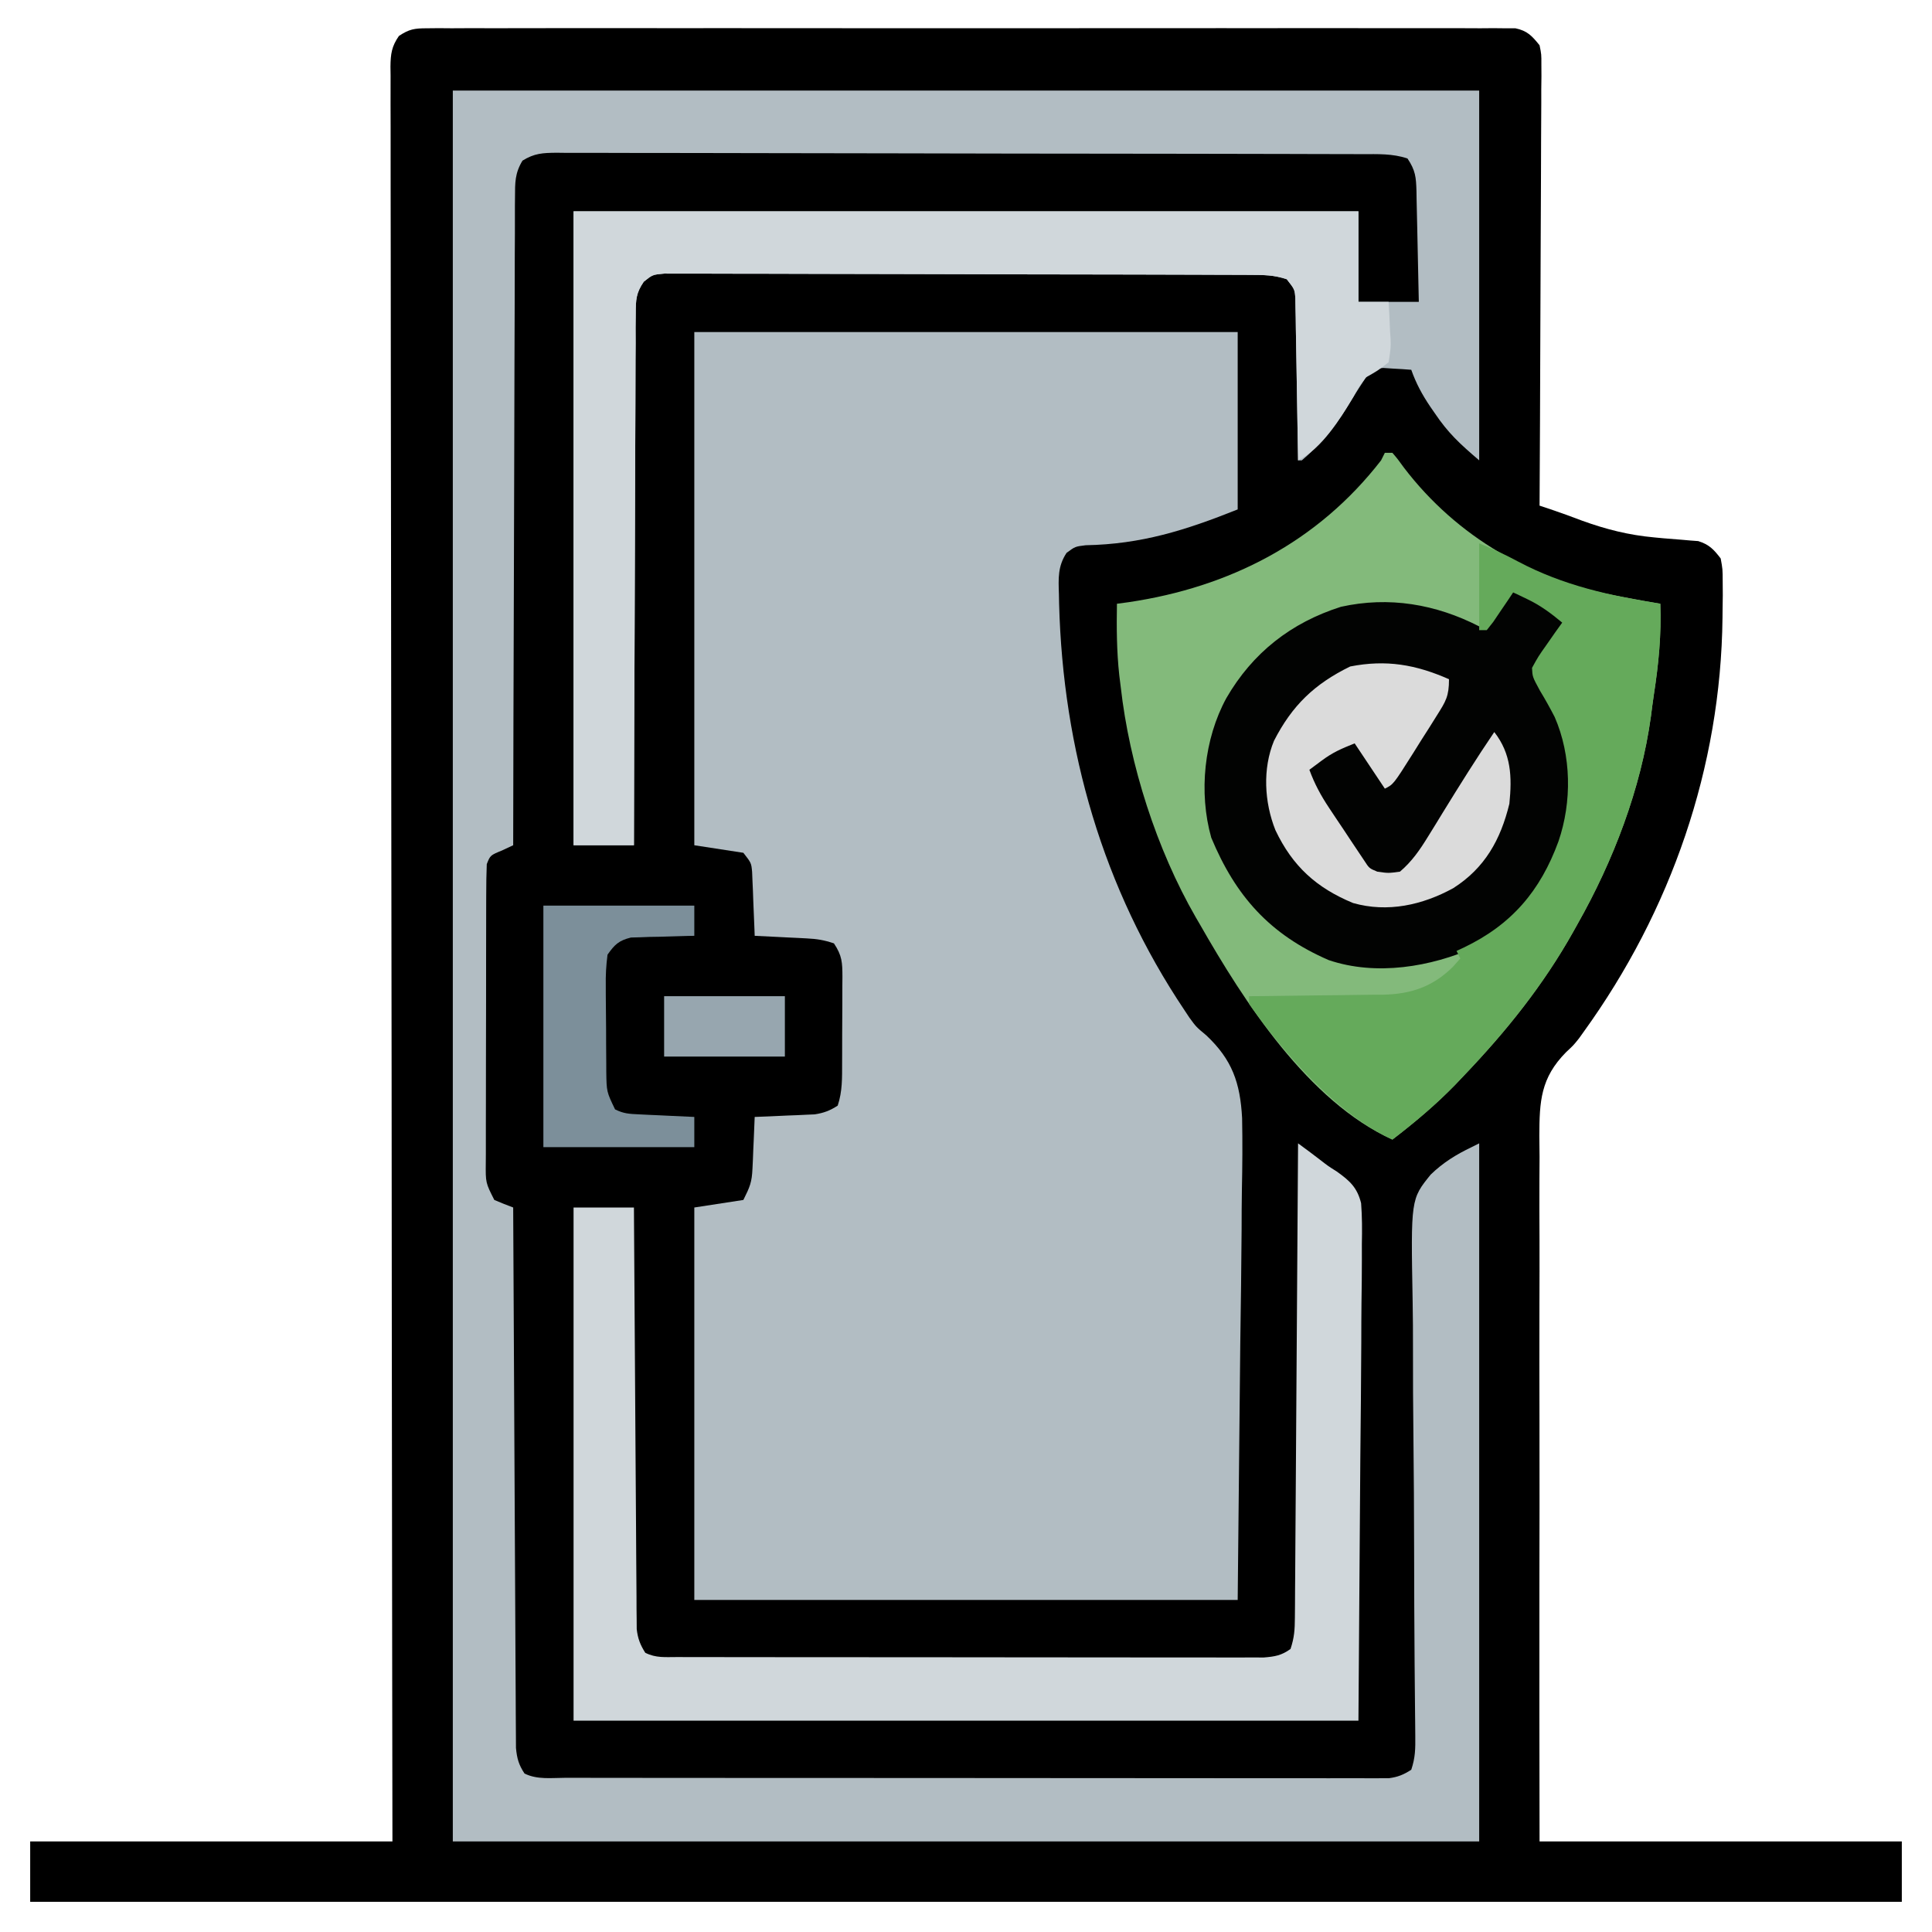
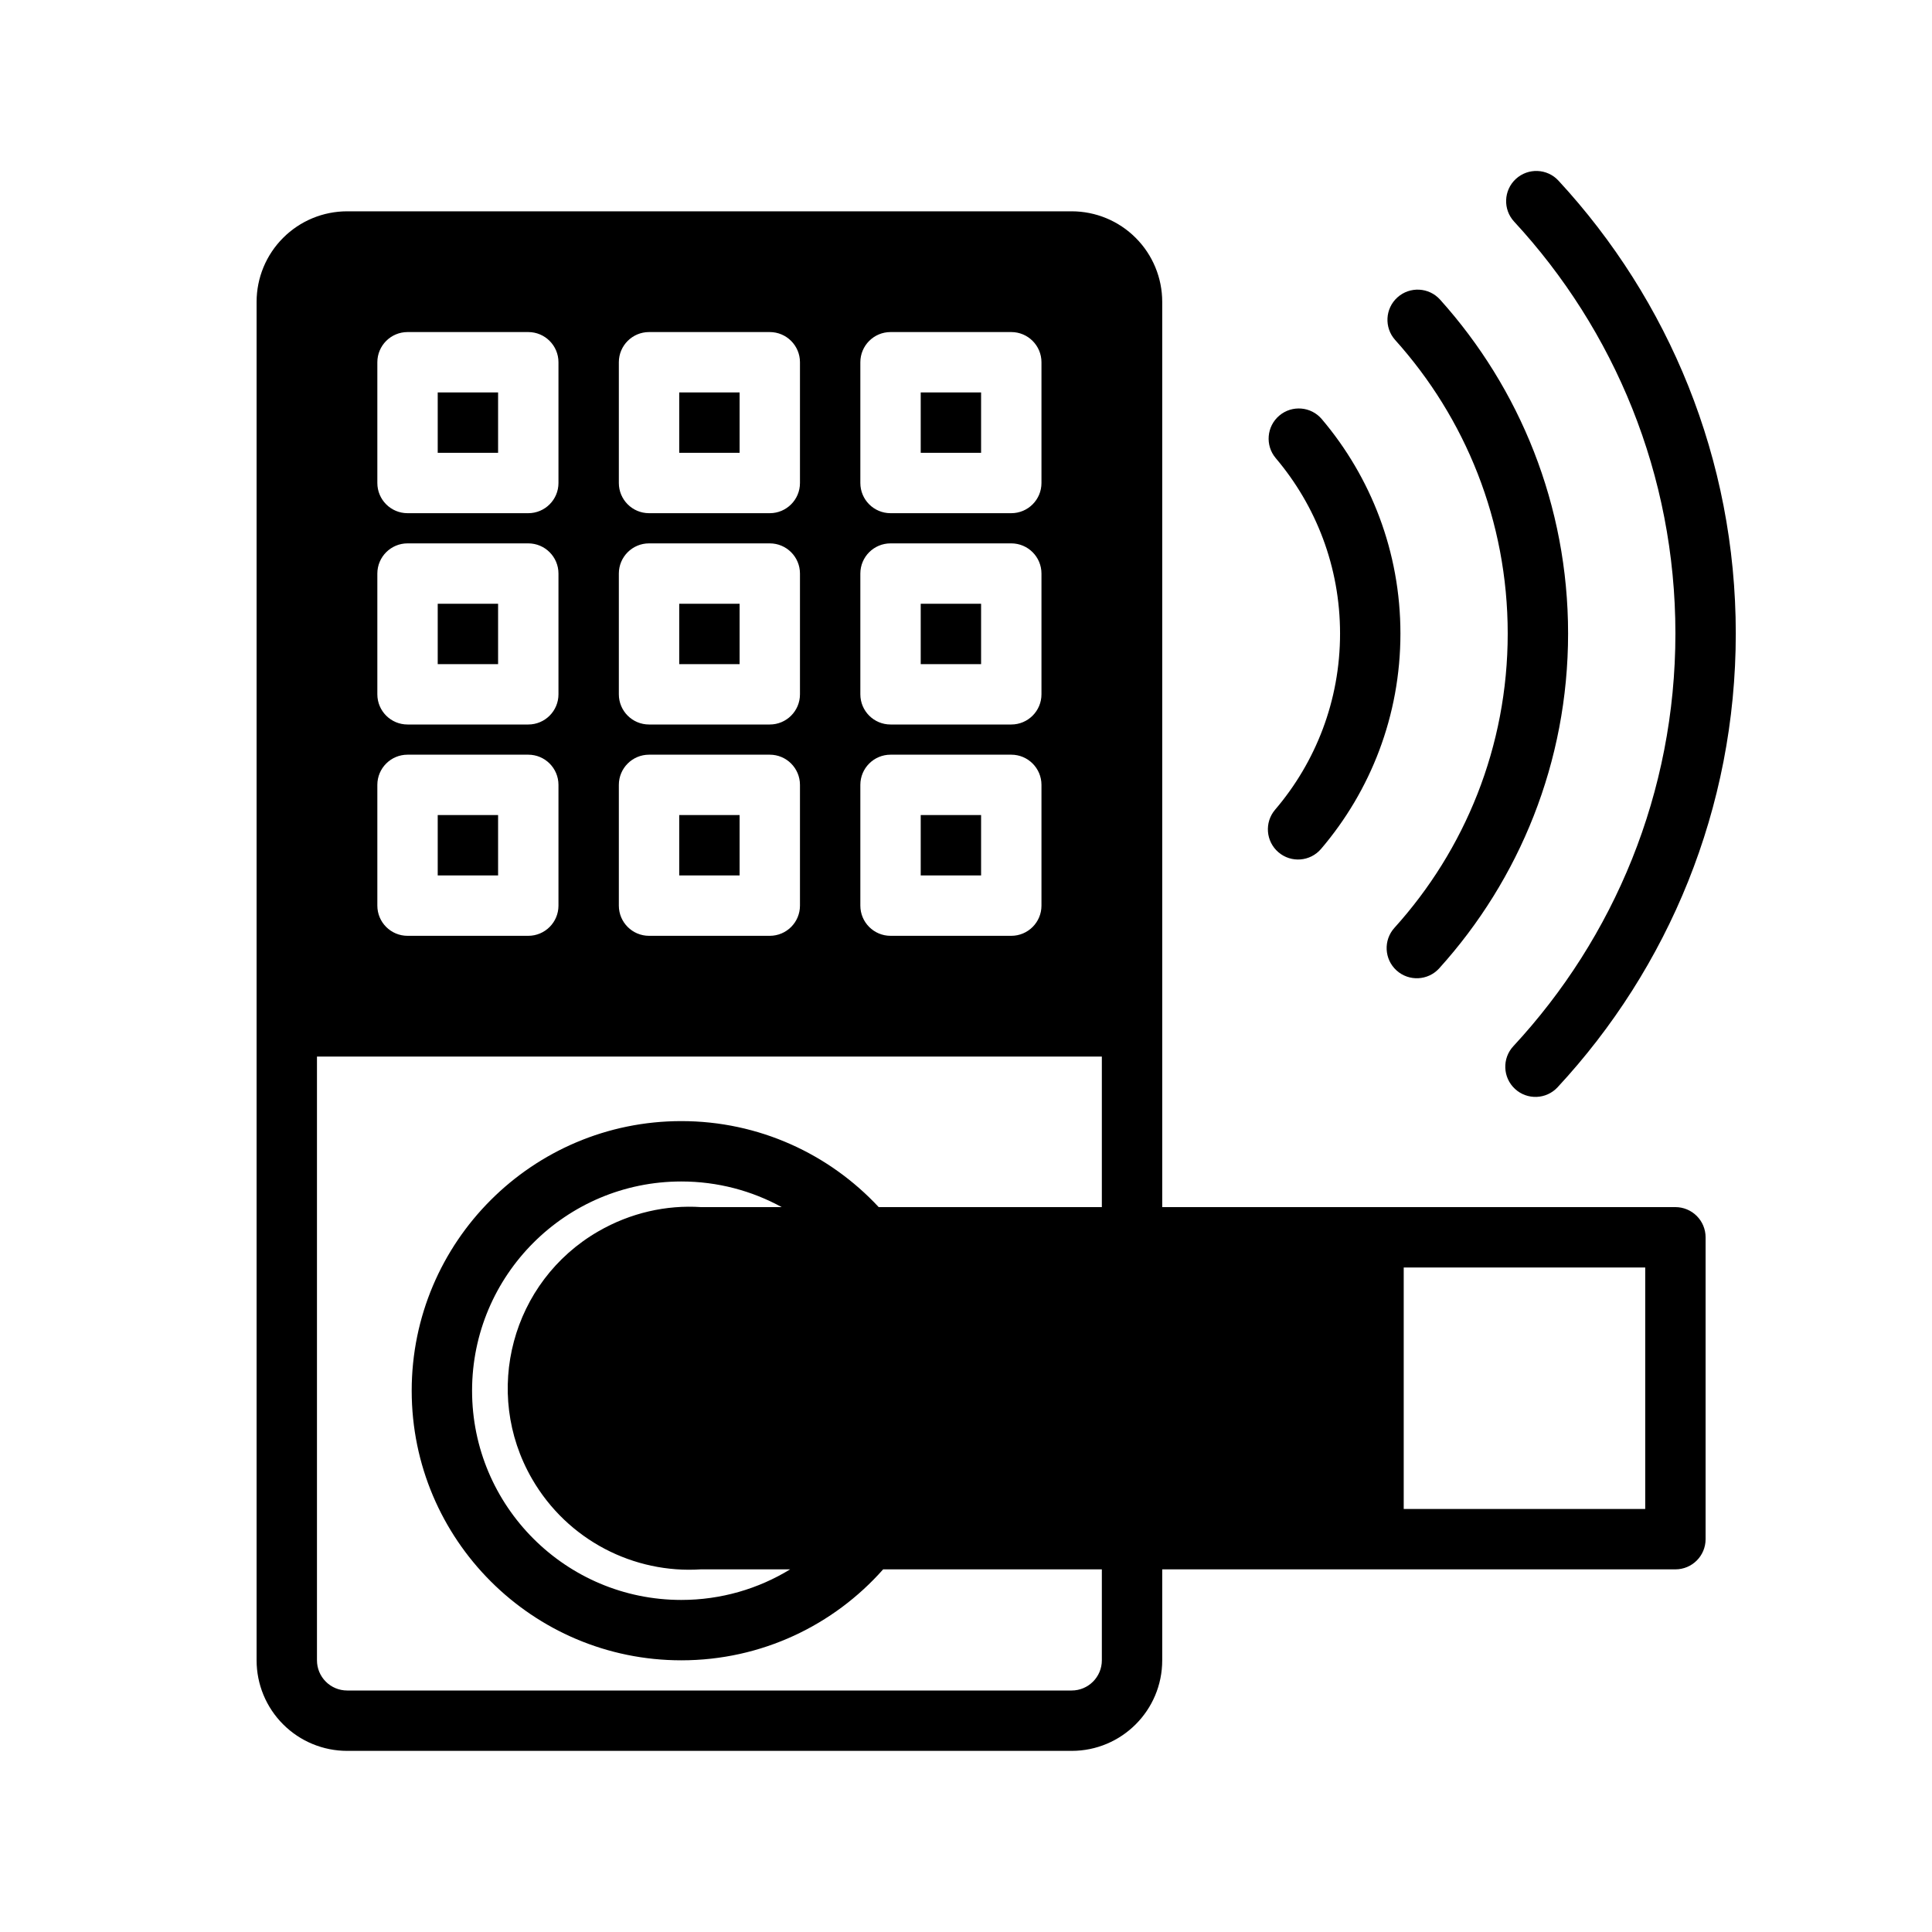
- <svg xmlns="http://www.w3.org/2000/svg" version="1.1" width="512" height="512">
-   <path d="M0 0 C1.555 -0.016 1.555 -0.016 3.141 -0.032 C4.278 -0.023 5.416 -0.014 6.588 -0.005 C8.402 -0.014 8.402 -0.014 10.252 -0.023 C13.611 -0.037 16.968 -0.032 20.327 -0.02 C23.948 -0.01 27.569 -0.024 31.19 -0.035 C38.284 -0.053 45.378 -0.049 52.472 -0.038 C58.237 -0.029 64.001 -0.028 69.766 -0.032 C70.996 -0.033 70.996 -0.033 72.25 -0.034 C73.915 -0.035 75.581 -0.036 77.246 -0.038 C92.869 -0.049 108.492 -0.036 124.116 -0.014 C137.527 0.003 150.938 0 164.349 -0.018 C179.916 -0.04 195.482 -0.048 211.049 -0.036 C212.708 -0.034 214.367 -0.033 216.027 -0.032 C216.843 -0.031 217.659 -0.031 218.501 -0.03 C224.26 -0.027 230.019 -0.032 235.778 -0.042 C242.794 -0.053 249.81 -0.05 256.827 -0.029 C260.408 -0.018 263.989 -0.014 267.57 -0.027 C271.449 -0.041 275.326 -0.025 279.205 -0.005 C280.911 -0.018 280.911 -0.018 282.651 -0.032 C283.688 -0.021 284.724 -0.011 285.792 0 C286.688 0.001 287.583 0.001 288.506 0.002 C291.677 0.667 292.887 2.017 294.896 4.503 C295.388 6.901 295.388 6.901 295.377 9.616 C295.386 11.164 295.386 11.164 295.394 12.743 C295.372 14.433 295.372 14.433 295.35 16.157 C295.351 17.347 295.352 18.538 295.352 19.764 C295.35 23.025 295.33 26.284 295.302 29.544 C295.277 32.953 295.274 36.361 295.27 39.77 C295.257 46.223 295.224 52.675 295.184 59.128 C295.14 66.475 295.118 73.822 295.098 81.169 C295.056 96.281 294.985 111.392 294.896 126.503 C296.298 126.967 296.298 126.967 297.729 127.441 C300.585 128.399 303.393 129.435 306.209 130.503 C312.582 132.804 318.563 134.311 325.318 134.925 C326.12 135.001 326.922 135.077 327.748 135.155 C329.364 135.302 330.982 135.432 332.602 135.543 C333.732 135.643 333.732 135.643 334.885 135.746 C335.56 135.796 336.236 135.846 336.933 135.897 C339.827 136.791 341.066 138.109 342.896 140.503 C343.414 143.315 343.414 143.315 343.427 146.578 C343.436 147.79 343.444 149.002 343.453 150.25 C343.434 151.551 343.415 152.851 343.396 154.191 C343.39 154.86 343.384 155.528 343.377 156.217 C342.948 195.867 329.734 233.891 306.584 265.956 C306.177 266.525 305.771 267.094 305.352 267.68 C303.896 269.503 303.896 269.503 301.919 271.349 C295.159 278.185 294.871 284.388 294.837 293.503 C294.856 295.365 294.876 297.228 294.896 299.09 C294.889 301.072 294.878 303.053 294.863 305.035 C294.834 310.392 294.854 315.748 294.883 321.105 C294.905 326.712 294.882 332.318 294.863 337.925 C294.835 348.532 294.848 359.139 294.875 369.745 C294.909 384.086 294.88 398.426 294.855 412.766 C294.818 435.345 294.864 457.924 294.896 480.503 C326.576 480.503 358.256 480.503 390.896 480.503 C390.896 485.783 390.896 491.063 390.896 496.503 C227.216 496.503 63.536 496.503 -105.104 496.503 C-105.104 491.223 -105.104 485.943 -105.104 480.503 C-73.424 480.503 -41.744 480.503 -9.104 480.503 C-9.135 458.906 -9.135 458.906 -9.167 436.872 C-9.21 406.092 -9.248 375.312 -9.273 344.532 C-9.274 343.861 -9.274 343.191 -9.275 342.5 C-9.287 327.93 -9.298 313.359 -9.308 298.789 C-9.313 291.644 -9.318 284.499 -9.323 277.354 C-9.324 276.643 -9.325 275.932 -9.325 275.199 C-9.342 252.14 -9.372 229.082 -9.409 206.023 C-9.447 182.333 -9.471 158.643 -9.479 134.953 C-9.485 119.682 -9.502 104.412 -9.535 89.142 C-9.557 79.141 -9.563 69.141 -9.558 59.141 C-9.555 53.364 -9.559 47.587 -9.581 41.811 C-9.6 36.528 -9.601 31.246 -9.587 25.963 C-9.586 24.047 -9.591 22.13 -9.603 20.213 C-9.619 17.618 -9.611 15.024 -9.596 12.429 C-9.606 11.676 -9.617 10.923 -9.628 10.147 C-9.584 6.797 -9.324 4.82 -7.392 2.039 C-4.678 0.218 -3.25 0.002 0 0 Z " fill="#000000" transform="translate(113.1038,7.496635)" />
-   <path d="M0 0 C47.52 0 95.04 0 144 0 C144 15.51 144 31.02 144 47 C130.087 52.565 118.45 56.218 103.707 56.496 C100.93 56.836 100.93 56.836 98.66 58.508 C96.295 62.059 96.489 65.322 96.625 69.438 C96.649 70.69 96.649 70.69 96.673 71.967 C97.694 110.636 108.227 147.404 129.906 179.723 C130.536 180.674 130.536 180.674 131.178 181.645 C132.993 184.141 132.993 184.141 135.671 186.371 C142.531 192.825 144.667 198.944 145.171 208.306 C145.296 214.67 145.25 221.019 145.114 227.382 C145.051 230.832 145.048 234.282 145.041 237.733 C144.983 247.781 144.83 257.828 144.688 267.875 C144.347 301.597 144.347 301.597 144 336 C96.48 336 48.96 336 0 336 C0 301.68 0 267.36 0 232 C6.435 231.01 6.435 231.01 13 230 C14.748 226.504 15.259 225.3 15.414 221.672 C15.472 220.473 15.472 220.473 15.531 219.25 C15.562 218.425 15.593 217.6 15.625 216.75 C15.664 215.91 15.702 215.069 15.742 214.203 C15.836 212.136 15.919 210.068 16 208 C17.253 207.951 18.506 207.902 19.797 207.852 C21.448 207.777 23.099 207.701 24.75 207.625 C25.988 207.579 25.988 207.579 27.25 207.531 C28.049 207.493 28.848 207.454 29.672 207.414 C30.405 207.383 31.138 207.351 31.894 207.319 C34.315 206.952 35.945 206.332 38 205 C39.261 201.216 39.162 197.661 39.168 193.719 C39.171 192.909 39.175 192.099 39.178 191.265 C39.183 189.553 39.185 187.842 39.185 186.13 C39.187 183.51 39.206 180.89 39.225 178.27 C39.228 176.607 39.23 174.944 39.23 173.281 C39.238 172.497 39.245 171.712 39.252 170.904 C39.236 167.068 39.179 165.268 37 162 C34.341 161.114 32.519 160.82 29.77 160.684 C28.967 160.642 28.165 160.6 27.338 160.557 C26.505 160.517 25.671 160.478 24.812 160.438 C23.545 160.373 23.545 160.373 22.252 160.307 C20.168 160.201 18.084 160.1 16 160 C15.97 159.16 15.97 159.16 15.94 158.303 C15.845 155.764 15.735 153.226 15.625 150.688 C15.594 149.806 15.563 148.925 15.531 148.018 C15.493 147.17 15.454 146.322 15.414 145.449 C15.383 144.669 15.351 143.889 15.319 143.085 C15.104 140.698 15.104 140.698 13 138 C8.71 137.34 4.42 136.68 0 136 C0 91.12 0 46.24 0 0 Z " fill="#B2BDC3" transform="translate(184,88)" />
-   <path d="M0 0 C89.76 0 179.52 0 272 0 C272 32.34 272 64.68 272 98 C266.813 93.554 263.813 90.816 260.188 85.438 C259.616 84.611 259.616 84.611 259.033 83.768 C256.908 80.629 255.258 77.575 254 74 C252.419 73.864 250.835 73.768 249.25 73.688 C248.368 73.629 247.487 73.571 246.578 73.512 C243.805 73.781 243.805 73.781 241.875 76.188 C240.093 78.86 238.395 81.554 236.75 84.312 C233.46 89.568 229.727 93.976 225 98 C224.67 98 224.34 98 224 98 C223.992 97.443 223.984 96.886 223.975 96.312 C223.89 90.521 223.79 84.73 223.683 78.939 C223.644 76.777 223.609 74.615 223.578 72.452 C223.533 69.347 223.475 66.242 223.414 63.137 C223.397 61.683 223.397 61.683 223.379 60.201 C223.349 58.85 223.349 58.85 223.319 57.471 C223.299 56.282 223.299 56.282 223.278 55.069 C223.113 52.694 223.113 52.694 221 50 C217.597 48.866 214.992 48.866 211.402 48.853 C210.729 48.849 210.055 48.845 209.361 48.842 C207.1 48.831 204.838 48.827 202.576 48.823 C200.957 48.817 199.337 48.81 197.718 48.803 C193.315 48.786 188.912 48.775 184.509 48.767 C181.76 48.762 179.01 48.756 176.261 48.749 C167.663 48.73 159.064 48.716 150.466 48.708 C140.532 48.698 130.6 48.672 120.667 48.631 C112.993 48.601 105.319 48.586 97.645 48.583 C93.059 48.581 88.474 48.572 83.889 48.547 C79.577 48.523 75.266 48.519 70.954 48.529 C69.37 48.53 67.787 48.523 66.203 48.51 C64.043 48.492 61.885 48.499 59.725 48.512 C58.516 48.51 57.307 48.507 56.061 48.505 C52.947 48.783 52.947 48.783 50.612 50.652 C48.555 53.649 48.493 55.438 48.481 59.062 C48.46 60.925 48.46 60.925 48.439 62.826 C48.444 64.2 48.449 65.574 48.454 66.948 C48.445 68.397 48.435 69.846 48.423 71.295 C48.395 75.226 48.392 79.158 48.392 83.089 C48.389 87.199 48.364 91.308 48.341 95.417 C48.3 103.198 48.28 110.978 48.267 118.759 C48.251 127.618 48.212 136.476 48.172 145.335 C48.09 163.556 48.036 181.778 48 200 C42.72 200 37.44 200 32 200 C32 144.56 32 89.12 32 32 C100.64 32 169.28 32 240 32 C240 39.92 240 47.84 240 56 C245.28 56 250.56 56 256 56 C255.903 51.07 255.8 46.141 255.683 41.211 C255.644 39.534 255.609 37.857 255.578 36.18 C255.532 33.769 255.474 31.359 255.414 28.949 C255.397 27.824 255.397 27.824 255.379 26.676 C255.273 22.939 255.124 21.186 253 18 C248.996 16.665 245.147 16.852 240.972 16.853 C239.57 16.847 239.57 16.847 238.139 16.842 C234.993 16.831 231.847 16.827 228.701 16.823 C226.451 16.817 224.201 16.81 221.951 16.803 C215.829 16.786 209.708 16.775 203.586 16.767 C199.764 16.762 195.943 16.756 192.121 16.749 C181.543 16.733 170.965 16.718 160.387 16.711 C157.643 16.709 154.898 16.707 152.154 16.705 C151.472 16.704 150.79 16.704 150.087 16.703 C139.029 16.695 127.971 16.67 116.913 16.637 C105.563 16.604 94.213 16.587 82.863 16.583 C76.489 16.581 70.115 16.572 63.741 16.547 C57.748 16.523 51.756 16.519 45.763 16.529 C43.561 16.53 41.358 16.523 39.155 16.51 C36.155 16.492 33.155 16.499 30.155 16.512 C29.277 16.501 28.4 16.49 27.496 16.479 C23.817 16.518 21.63 16.609 18.46 18.576 C16.441 21.928 16.492 24.369 16.481 28.277 C16.47 29.378 16.47 29.378 16.458 30.502 C16.438 32.963 16.446 35.424 16.454 37.886 C16.445 39.65 16.435 41.414 16.423 43.178 C16.395 47.969 16.392 52.76 16.392 57.551 C16.389 62.557 16.364 67.563 16.341 72.569 C16.3 82.05 16.28 91.531 16.267 101.012 C16.251 111.805 16.212 122.598 16.172 133.391 C16.09 155.594 16.035 177.797 16 200 C15.031 200.454 14.061 200.907 13.062 201.375 C9.929 202.658 9.929 202.658 9 205 C8.896 207.664 8.853 210.302 8.855 212.966 C8.851 213.789 8.848 214.612 8.845 215.46 C8.835 218.189 8.833 220.919 8.832 223.648 C8.829 225.542 8.825 227.435 8.822 229.328 C8.816 233.301 8.814 237.274 8.815 241.247 C8.815 246.341 8.801 251.434 8.784 256.527 C8.773 260.439 8.771 264.351 8.771 268.263 C8.77 270.141 8.766 272.019 8.758 273.897 C8.748 276.523 8.751 279.149 8.757 281.775 C8.749 282.941 8.749 282.941 8.74 284.13 C8.685 289.434 8.685 289.434 11 294 C12.651 294.704 14.317 295.374 16 296 C16.003 296.749 16.007 297.498 16.01 298.269 C16.091 316.48 16.183 334.69 16.288 352.901 C16.338 361.707 16.384 370.514 16.422 379.32 C16.455 386.995 16.495 394.67 16.543 402.345 C16.568 406.409 16.59 410.474 16.603 414.538 C16.616 418.363 16.638 422.188 16.667 426.013 C16.676 427.417 16.682 428.822 16.684 430.226 C16.688 432.143 16.704 434.06 16.722 435.976 C16.727 437.049 16.733 438.122 16.738 439.228 C17.002 442.02 17.468 443.669 19 446 C22.373 447.687 26.197 447.14 29.907 447.134 C30.841 447.136 31.775 447.138 32.738 447.141 C35.887 447.147 39.036 447.146 42.185 447.145 C44.435 447.148 46.685 447.152 48.935 447.155 C55.061 447.164 61.187 447.167 67.313 447.167 C72.42 447.168 77.527 447.172 82.634 447.175 C93.991 447.183 105.348 447.186 116.704 447.185 C117.386 447.185 118.068 447.185 118.771 447.185 C119.795 447.185 119.795 447.185 120.839 447.185 C131.904 447.185 142.968 447.194 154.033 447.208 C165.388 447.223 176.742 447.23 188.096 447.229 C194.474 447.229 200.851 447.231 207.228 447.242 C213.225 447.252 219.222 447.252 225.218 447.245 C227.423 447.243 229.627 447.246 231.831 447.252 C234.834 447.26 237.836 447.255 240.839 447.247 C242.156 447.255 242.156 447.255 243.499 447.263 C244.706 447.256 244.706 447.256 245.937 447.249 C246.977 447.249 246.977 447.249 248.037 447.25 C250.42 446.947 251.985 446.306 254 445 C255.085 441.745 255.101 439.449 255.064 436.025 C255.048 434.152 255.048 434.152 255.032 432.241 C255.024 431.567 255.016 430.892 255.008 430.198 C254.974 427.275 254.95 424.352 254.926 421.429 C254.913 419.855 254.899 418.28 254.885 416.706 C254.794 406.591 254.776 396.477 254.754 386.362 C254.732 376.516 254.687 366.672 254.572 356.827 C254.48 349.005 254.438 341.185 254.454 333.362 C254.461 329.225 254.443 325.092 254.365 320.956 C253.875 293.787 253.875 293.787 259.151 287.276 C262.436 284.094 265.886 281.967 270 280 C270.66 279.67 271.32 279.34 272 279 C272 340.05 272 401.1 272 464 C182.24 464 92.48 464 0 464 C0 310.88 0 157.76 0 0 Z " fill="#B2BDC3" transform="translate(120,24)" />
-   <path d="M0 0 C0.66 0 1.32 0 2 0 C3.41 1.652 3.41 1.652 5.062 3.938 C19.16 22.389 39.243 33.878 62 38 C63.072 38.204 64.145 38.407 65.25 38.617 C67.83 39.098 70.412 39.559 73 40 C73.305 48.153 72.553 55.96 71.299 64.014 C71.008 65.947 70.761 67.886 70.516 69.824 C67.863 89.074 60.554 108.137 51 125 C50.65 125.629 50.299 126.258 49.938 126.906 C41.987 141.081 32.2 153.273 21 165 C20.227 165.815 19.453 166.629 18.656 167.469 C13.468 172.803 7.904 177.476 2 182 C-20.33 171.915 -37.33 145.438 -49 125 C-49.362 124.38 -49.724 123.761 -50.097 123.122 C-60.482 105.104 -67.689 82.63 -70 62 C-70.126 60.986 -70.253 59.971 -70.383 58.926 C-71.069 52.619 -71.11 46.338 -71 40 C-69.49 39.797 -69.49 39.797 -67.949 39.59 C-41.131 35.631 -17.764 23.647 -1 2 C-0.67 1.34 -0.34 0.68 0 0 Z " fill="#83BA7B" transform="translate(367,120)" />
-   <path d="M0 0 C4.934 2.354 9.52 4.864 14 8 C13.506 8.82 13.013 9.64 12.504 10.484 C11.863 11.562 11.223 12.64 10.562 13.75 C9.924 14.817 9.286 15.885 8.629 16.984 C6.749 20.338 6.749 20.338 6 24 C6.858 25.93 6.858 25.93 8.25 27.75 C15.257 38.183 16.683 50.325 14.316 62.523 C10.318 76.494 2.64 87.634 -10 95 C-21.853 100.268 -36.294 102.692 -48.875 98.438 C-64.512 91.651 -73.547 81.487 -80 66 C-83.391 54.022 -81.898 39.787 -76 29 C-69.041 16.979 -58.876 9.024 -45.645 4.809 C-32.89 1.979 -20.502 4.102 -9 10 C-5.338 8.779 -4.837 7.632 -2.812 4.438 C-2.283 3.611 -1.753 2.785 -1.207 1.934 C-0.809 1.296 -0.41 0.657 0 0 Z " fill="#020302" transform="translate(401,156)" />
-   <path d="M0 0 C1.918 1.393 3.814 2.805 5.691 4.253 C7.956 6.011 7.956 6.011 10.281 7.477 C13.7 9.92 15.678 11.699 16.707 15.859 C16.987 19.48 16.989 23.015 16.908 26.646 C16.906 28.049 16.907 29.451 16.911 30.854 C16.913 34.596 16.867 38.336 16.81 42.078 C16.765 45.594 16.763 49.11 16.757 52.627 C16.715 62.897 16.603 73.168 16.5 83.438 C16.335 106.393 16.17 129.349 16 153 C-52.64 153 -121.28 153 -192 153 C-192 108.12 -192 63.24 -192 17 C-186.72 17 -181.44 17 -176 17 C-175.992 18.419 -175.984 19.839 -175.975 21.301 C-175.898 34.662 -175.81 48.023 -175.712 61.384 C-175.662 68.253 -175.616 75.123 -175.578 81.992 C-175.542 88.619 -175.495 95.245 -175.442 101.872 C-175.423 104.403 -175.408 106.934 -175.397 109.465 C-175.38 113.004 -175.351 116.542 -175.319 120.081 C-175.317 121.133 -175.315 122.184 -175.312 123.268 C-175.301 124.232 -175.29 125.197 -175.278 126.191 C-175.273 127.028 -175.267 127.865 -175.262 128.727 C-174.972 131.246 -174.345 132.86 -173 135 C-170.143 136.428 -167.717 136.129 -164.522 136.134 C-163.85 136.136 -163.177 136.138 -162.484 136.141 C-160.219 136.147 -157.955 136.146 -155.69 136.145 C-154.071 136.148 -152.451 136.152 -150.832 136.155 C-146.425 136.164 -142.018 136.167 -137.611 136.167 C-133.935 136.168 -130.26 136.172 -126.584 136.175 C-117.914 136.184 -109.244 136.186 -100.573 136.185 C-91.622 136.185 -82.671 136.195 -73.72 136.211 C-66.042 136.224 -58.364 136.229 -50.685 136.229 C-46.097 136.229 -41.508 136.231 -36.919 136.242 C-32.603 136.252 -28.288 136.252 -23.972 136.245 C-22.387 136.243 -20.802 136.246 -19.217 136.252 C-17.055 136.26 -14.893 136.255 -12.732 136.247 C-11.521 136.248 -10.311 136.248 -9.063 136.249 C-6.098 136.008 -4.408 135.719 -2 134 C-0.983 130.95 -0.863 128.86 -0.842 125.666 C-0.832 124.56 -0.822 123.453 -0.812 122.313 C-0.806 121.099 -0.801 119.885 -0.795 118.634 C-0.785 117.356 -0.775 116.078 -0.765 114.761 C-0.738 111.255 -0.717 107.749 -0.697 104.243 C-0.675 100.58 -0.647 96.916 -0.621 93.252 C-0.571 86.315 -0.526 79.377 -0.483 72.439 C-0.433 64.54 -0.378 56.642 -0.323 48.744 C-0.209 32.496 -0.102 16.248 0 0 Z " fill="#D0D7DB" transform="translate(344,303)" />
-   <path d="M0 0 C68.64 0 137.28 0 208 0 C208 7.92 208 15.84 208 24 C210.64 24 213.28 24 216 24 C216.162 26.586 216.281 29.162 216.375 31.75 C216.425 32.48 216.476 33.209 216.527 33.961 C216.586 36.109 216.586 36.109 216 40 C213.184 42.195 213.184 42.195 210 44 C208.144 46.417 208.144 46.417 206.688 49.125 C203.11 55.066 198.384 62.808 192 66 C191.992 65.443 191.984 64.886 191.975 64.312 C191.89 58.521 191.79 52.73 191.683 46.939 C191.644 44.777 191.609 42.615 191.578 40.452 C191.533 37.347 191.475 34.242 191.414 31.137 C191.397 29.683 191.397 29.683 191.379 28.201 C191.349 26.85 191.349 26.85 191.319 25.471 C191.299 24.282 191.299 24.282 191.278 23.069 C191.113 20.694 191.113 20.694 189 18 C185.597 16.866 182.992 16.866 179.402 16.853 C178.729 16.849 178.055 16.845 177.361 16.842 C175.1 16.831 172.838 16.827 170.576 16.823 C168.957 16.817 167.337 16.81 165.718 16.803 C161.315 16.786 156.912 16.775 152.509 16.767 C149.76 16.762 147.01 16.756 144.261 16.749 C135.663 16.73 127.064 16.716 118.466 16.708 C108.532 16.698 98.6 16.672 88.667 16.631 C80.993 16.601 73.319 16.586 65.645 16.583 C61.059 16.581 56.474 16.572 51.889 16.547 C47.577 16.523 43.266 16.519 38.954 16.529 C37.37 16.53 35.787 16.523 34.203 16.51 C32.043 16.492 29.885 16.499 27.725 16.512 C26.516 16.51 25.307 16.507 24.061 16.505 C20.947 16.783 20.947 16.783 18.612 18.652 C16.555 21.649 16.493 23.438 16.481 27.062 C16.46 28.925 16.46 28.925 16.439 30.826 C16.444 32.2 16.449 33.574 16.454 34.948 C16.445 36.397 16.435 37.846 16.423 39.295 C16.395 43.226 16.392 47.158 16.392 51.089 C16.389 55.199 16.364 59.308 16.341 63.417 C16.3 71.198 16.28 78.978 16.267 86.759 C16.251 95.618 16.212 104.476 16.172 113.335 C16.09 131.556 16.036 149.778 16 168 C10.72 168 5.44 168 0 168 C0 112.56 0 57.12 0 0 Z " fill="#D0D7DB" transform="translate(152,56)" />
-   <path d="M0 0 C3.622 1.449 6.897 2.985 10.316 4.818 C22.344 11.186 34.605 13.843 48 16 C48.305 24.153 47.553 31.96 46.299 40.014 C46.008 41.947 45.761 43.886 45.516 45.824 C42.863 65.074 35.554 84.137 26 101 C25.65 101.629 25.299 102.258 24.938 102.906 C16.987 117.081 7.2 129.273 -4 141 C-4.773 141.815 -5.547 142.629 -6.344 143.469 C-11.532 148.803 -17.096 153.476 -23 158 C-37.475 151.463 -52.01 134.842 -61 122 C-61 121.34 -61 120.68 -61 120 C-59.739 119.991 -58.479 119.981 -57.18 119.972 C-52.475 119.932 -47.772 119.866 -43.068 119.792 C-41.037 119.764 -39.006 119.743 -36.975 119.729 C-34.045 119.707 -31.117 119.661 -28.188 119.609 C-26.839 119.608 -26.839 119.608 -25.462 119.606 C-18.062 119.436 -12.334 117.505 -7 112.25 C-6.34 111.507 -5.68 110.765 -5 110 C-5.33 109.34 -5.66 108.68 -6 108 C-5.022 107.546 -5.022 107.546 -4.023 107.082 C8.576 101.042 16.2 92.122 21 79 C24.612 68.524 24.451 56.194 20 46 C18.767 43.617 17.481 41.3 16.086 39.008 C14.117 35.368 14.117 35.368 14 33 C15.652 29.984 15.652 29.984 17.938 26.75 C18.689 25.672 19.441 24.595 20.215 23.484 C20.804 22.665 21.393 21.845 22 21 C19.017 18.513 16.198 16.416 12.688 14.75 C11.99 14.415 11.293 14.08 10.574 13.734 C10.055 13.492 9.535 13.25 9 13 C8.518 13.722 8.036 14.444 7.539 15.188 C6.592 16.58 6.592 16.58 5.625 18 C4.999 18.928 4.372 19.856 3.727 20.812 C3.157 21.534 2.587 22.256 2 23 C1.34 23 0.68 23 0 23 C0 15.41 0 7.82 0 0 Z " fill="#65AA5B" transform="translate(392,144)" />
-   <path d="M0 0 C0 4.54 -0.84 5.838 -3.211 9.605 C-3.879 10.671 -4.546 11.736 -5.234 12.834 C-5.941 13.941 -6.647 15.047 -7.375 16.188 C-8.074 17.306 -8.772 18.424 -9.492 19.576 C-14.724 27.862 -14.724 27.862 -17 29 C-19.64 25.04 -22.28 21.08 -25 17 C-28.641 18.456 -30.829 19.402 -33.812 21.625 C-34.864 22.409 -35.916 23.192 -37 24 C-35.649 27.684 -33.983 30.782 -31.812 34.047 C-30.888 35.437 -30.888 35.437 -29.945 36.855 C-29.303 37.811 -28.661 38.766 -28 39.75 C-27.358 40.721 -26.716 41.691 -26.055 42.691 C-25.439 43.613 -24.822 44.535 -24.188 45.484 C-23.624 46.327 -23.061 47.17 -22.48 48.038 C-21.142 50.114 -21.142 50.114 -19 51 C-16.084 51.417 -16.084 51.417 -13 51 C-9.816 48.286 -7.717 45.223 -5.539 41.676 C-4.902 40.646 -4.265 39.617 -3.609 38.557 C-2.955 37.486 -2.3 36.416 -1.625 35.312 C2.8 28.125 7.253 20.981 12 14 C16.497 19.763 16.721 25.847 16 33 C13.679 42.549 9.488 50.052 1.125 55.375 C-7.018 59.841 -16.255 61.915 -25.422 59.312 C-35.155 55.285 -41.474 49.542 -46 40 C-48.953 32.604 -49.435 23.708 -46.375 16.312 C-41.575 6.947 -35.65 1.251 -26.188 -3.375 C-16.646 -5.246 -8.827 -3.892 0 0 Z " fill="#DBDBDB" transform="translate(384,180)" />
-   <path d="M0 0 C13.2 0 26.4 0 40 0 C40 2.64 40 5.28 40 8 C39.168 8.014 39.168 8.014 38.319 8.028 C35.795 8.082 33.273 8.166 30.75 8.25 C29.877 8.264 29.005 8.278 28.105 8.293 C26.839 8.341 26.839 8.341 25.547 8.391 C24.772 8.412 23.997 8.433 23.198 8.454 C20.002 9.248 18.896 10.302 17 13 C16.626 15.913 16.485 18.437 16.539 21.344 C16.54 22.15 16.541 22.956 16.542 23.786 C16.548 25.488 16.564 27.189 16.588 28.89 C16.625 31.491 16.629 34.09 16.629 36.691 C16.639 38.346 16.65 40.001 16.664 41.656 C16.666 42.432 16.669 43.209 16.671 44.008 C16.748 49.321 16.748 49.321 19 54 C21.293 55.147 22.799 55.197 25.352 55.316 C26.628 55.379 26.628 55.379 27.93 55.443 C28.819 55.483 29.709 55.522 30.625 55.562 C31.971 55.627 31.971 55.627 33.344 55.693 C35.562 55.8 37.781 55.902 40 56 C40 58.64 40 61.28 40 64 C26.8 64 13.6 64 0 64 C0 42.88 0 21.76 0 0 Z " fill="#7C8F9A" transform="translate(144,240)" />
-   <path d="M0 0 C10.56 0 21.12 0 32 0 C32 5.28 32 10.56 32 16 C21.44 16 10.88 16 0 16 C0 10.72 0 5.44 0 0 Z " fill="#97A6AF" transform="translate(176,264)" />
+ <svg xmlns="http://www.w3.org/2000/svg" fill="#000000" width="800px" height="800px" viewBox="0 0 64 64" style="fill-rule:evenodd;clip-rule:evenodd;stroke-linejoin:round;stroke-miterlimit:2;" version="1.1" xml:space="preserve">
+   <g id="Expanded">
+     <path d="M8.5,10l0,45c0,0.796 0.316,1.559 0.879,2.121c0.562,0.563 1.325,0.879 2.121,0.879c5.154,0 18.846,0 24,0c1.657,0 3,-1.343 3,-3l-0,-3.013l17,0c0.552,0 1,-0.447 1,-1l0,-10c0,-0.265 -0.105,-0.519 -0.293,-0.707c-0.187,-0.187 -0.442,-0.293 -0.707,-0.293l-17,0l0,-29.987c0,-0.796 -0.316,-1.559 -0.879,-2.121c-0.562,-0.563 -1.325,-0.879 -2.121,-0.879c-5.154,0 -18.846,0 -24,0c-0.796,-0 -1.559,0.316 -2.121,0.879c-0.563,0.562 -0.879,1.325 -0.879,2.121Zm28,25l-26,0l0,20c0,0.265 0.105,0.52 0.293,0.707c0.187,0.188 0.442,0.293 0.707,0.293l24,0c0.552,0 1,-0.448 1,-1l-0,-3.013l-7.245,0c-1.636,1.848 -4.026,3.013 -6.686,3.013c-4.929,0 -8.931,-4.002 -8.931,-8.931c-0,-4.929 4.002,-8.931 8.931,-8.931c2.581,-0 4.907,1.096 6.539,2.849l7.392,0c0,0 0,-4.987 -0,-4.987Zm-10.605,4.987c-0.988,-0.541 -2.121,-0.849 -3.326,-0.849c-3.826,-0 -6.931,3.105 -6.931,6.931c-0,3.825 3.105,6.931 6.931,6.931c1.32,-0 2.555,-0.37 3.606,-1.013l-2.96,0c-2.207,0.144 -4.412,-0.956 -5.592,-3c-1.656,-2.867 -0.672,-6.54 2.196,-8.196c1.068,-0.617 2.256,-0.88 3.403,-0.804l2.673,0Zm-2.68,12l-0,0l0,0Zm23.285,-10l8,0c0,0 0,8 0,8l-8,0l0,-8Zm5.097,-5.97c3.663,-3.946 5.903,-9.23 5.903,-15.032c0,-5.787 -2.228,-11.058 -5.874,-15.001c-0.374,-0.405 -1.007,-0.43 -1.413,-0.055c-0.405,0.375 -0.43,1.008 -0.055,1.413c3.315,3.586 5.342,8.38 5.342,13.643c0,5.277 -2.038,10.083 -5.369,13.672c-0.375,0.404 -0.352,1.037 0.053,1.413c0.404,0.375 1.038,0.352 1.413,-0.053Zm-3.921,-3.94c2.653,-2.937 4.269,-6.827 4.269,-11.091c0,-4.25 -1.604,-8.128 -4.24,-11.06c-0.369,-0.411 -1.002,-0.444 -1.413,-0.075c-0.41,0.369 -0.444,1.001 -0.075,1.412c2.318,2.578 3.728,5.987 3.728,9.723c0,3.749 -1.42,7.168 -3.753,9.75c-0.37,0.41 -0.338,1.042 0.071,1.412c0.41,0.37 1.043,0.338 1.413,-0.071Zm-21.176,-6.077c0,-0.552 -0.448,-1 -1,-1l-4,-0c-0.552,0 -1,0.448 -1,1l0,4c0,0.552 0.448,1 1,1l4,0c0.552,0 1,-0.448 1,-1l0,-4Zm-8,-0c0,-0.552 -0.448,-1 -1,-1l-4,-0c-0.552,0 -1,0.448 -1,1l0,4c0,0.552 0.448,1 1,1l4,0c0.552,0 1,-0.448 1,-1l0,-4Zm16,-0c0,-0.552 -0.448,-1 -1,-1l-4,-0c-0.552,0 -1,0.448 -1,1l0,4c0,0.552 0.448,1 1,1l4,0c0.552,0 1,-0.448 1,-1l0,-4Zm-10,1l0,2c0,-0 -2,0 -2,0c0,0 0,-2 0,-2l2,-0Zm-8,-0l0,2c0,-0 -2,0 -2,0c0,0 0,-2 0,-2l2,-0Zm16,-0l0,2c0,-0 -2,0 -2,0c0,0 0,-2 0,-2l2,-0Zm11.261,1.122c1.639,-1.921 2.63,-4.413 2.63,-7.135c-0,-2.706 -0.98,-5.185 -2.604,-7.102c-0.356,-0.422 -0.988,-0.474 -1.409,-0.117c-0.421,0.357 -0.473,0.988 -0.117,1.409c1.329,1.568 2.13,3.597 2.13,5.81c-0,2.227 -0.81,4.265 -2.152,5.836c-0.358,0.42 -0.308,1.052 0.112,1.41c0.42,0.359 1.051,0.309 1.41,-0.111Zm-9.261,-9.122c0,-0.552 -0.448,-1 -1,-1l-4,-0c-0.552,0 -1,0.448 -1,1l0,4c0,0.552 0.448,1 1,1l4,0c0.552,0 1,-0.448 1,-1l0,-4Zm-16,0c0,-0.552 -0.448,-1 -1,-1l-4,-0c-0.552,0 -1,0.448 -1,1l0,4c0,0.552 0.448,1 1,1l4,0c0.552,0 1,-0.448 1,-1l0,-4Zm8,0c0,-0.552 -0.448,-1 -1,-1l-4,-0c-0.552,0 -1,0.448 -1,1l0,4c0,0.552 0.448,1 1,1l4,0c0.552,0 1,-0.448 1,-1l0,-4Zm-2,1l0,2c0,0 -2,0 -2,0c0,0 0,-2 0,-2l2,-0Zm-8,-0l0,2c0,0 -2,0 -2,0c0,0 0,-2 0,-2l2,-0Zm16,-0l0,2c0,0 -2,0 -2,0c0,0 0,-2 0,-2l2,-0Zm-6,-8c0,-0.552 -0.448,-1 -1,-1l-4,0c-0.552,0 -1,0.448 -1,1l0,4c0,0.552 0.448,1 1,1l4,0c0.552,0 1,-0.448 1,-1l0,-4Zm8,0c0,-0.552 -0.448,-1 -1,-1l-4,0c-0.552,0 -1,0.448 -1,1l0,4c0,0.552 0.448,1 1,1l4,0c0.552,0 1,-0.448 1,-1l0,-4Zm-16,0c0,-0.552 -0.448,-1 -1,-1l-4,0c-0.552,0 -1,0.448 -1,1l0,4c0,0.552 0.448,1 1,1l4,0c0.552,0 1,-0.448 1,-1l0,-4Zm6,1l0,2c0,0 -2,0 -2,0c0,0 0,-2 0,-2l2,-0Zm-8,-0l0,2c0,0 -2,0 -2,0c0,0 0,-2 0,-2l2,-0Zm16,-0l0,2c0,0 -2,0 -2,0c0,0 0,-2 0,-2l2,-0Z" />
+   </g>
</svg>
